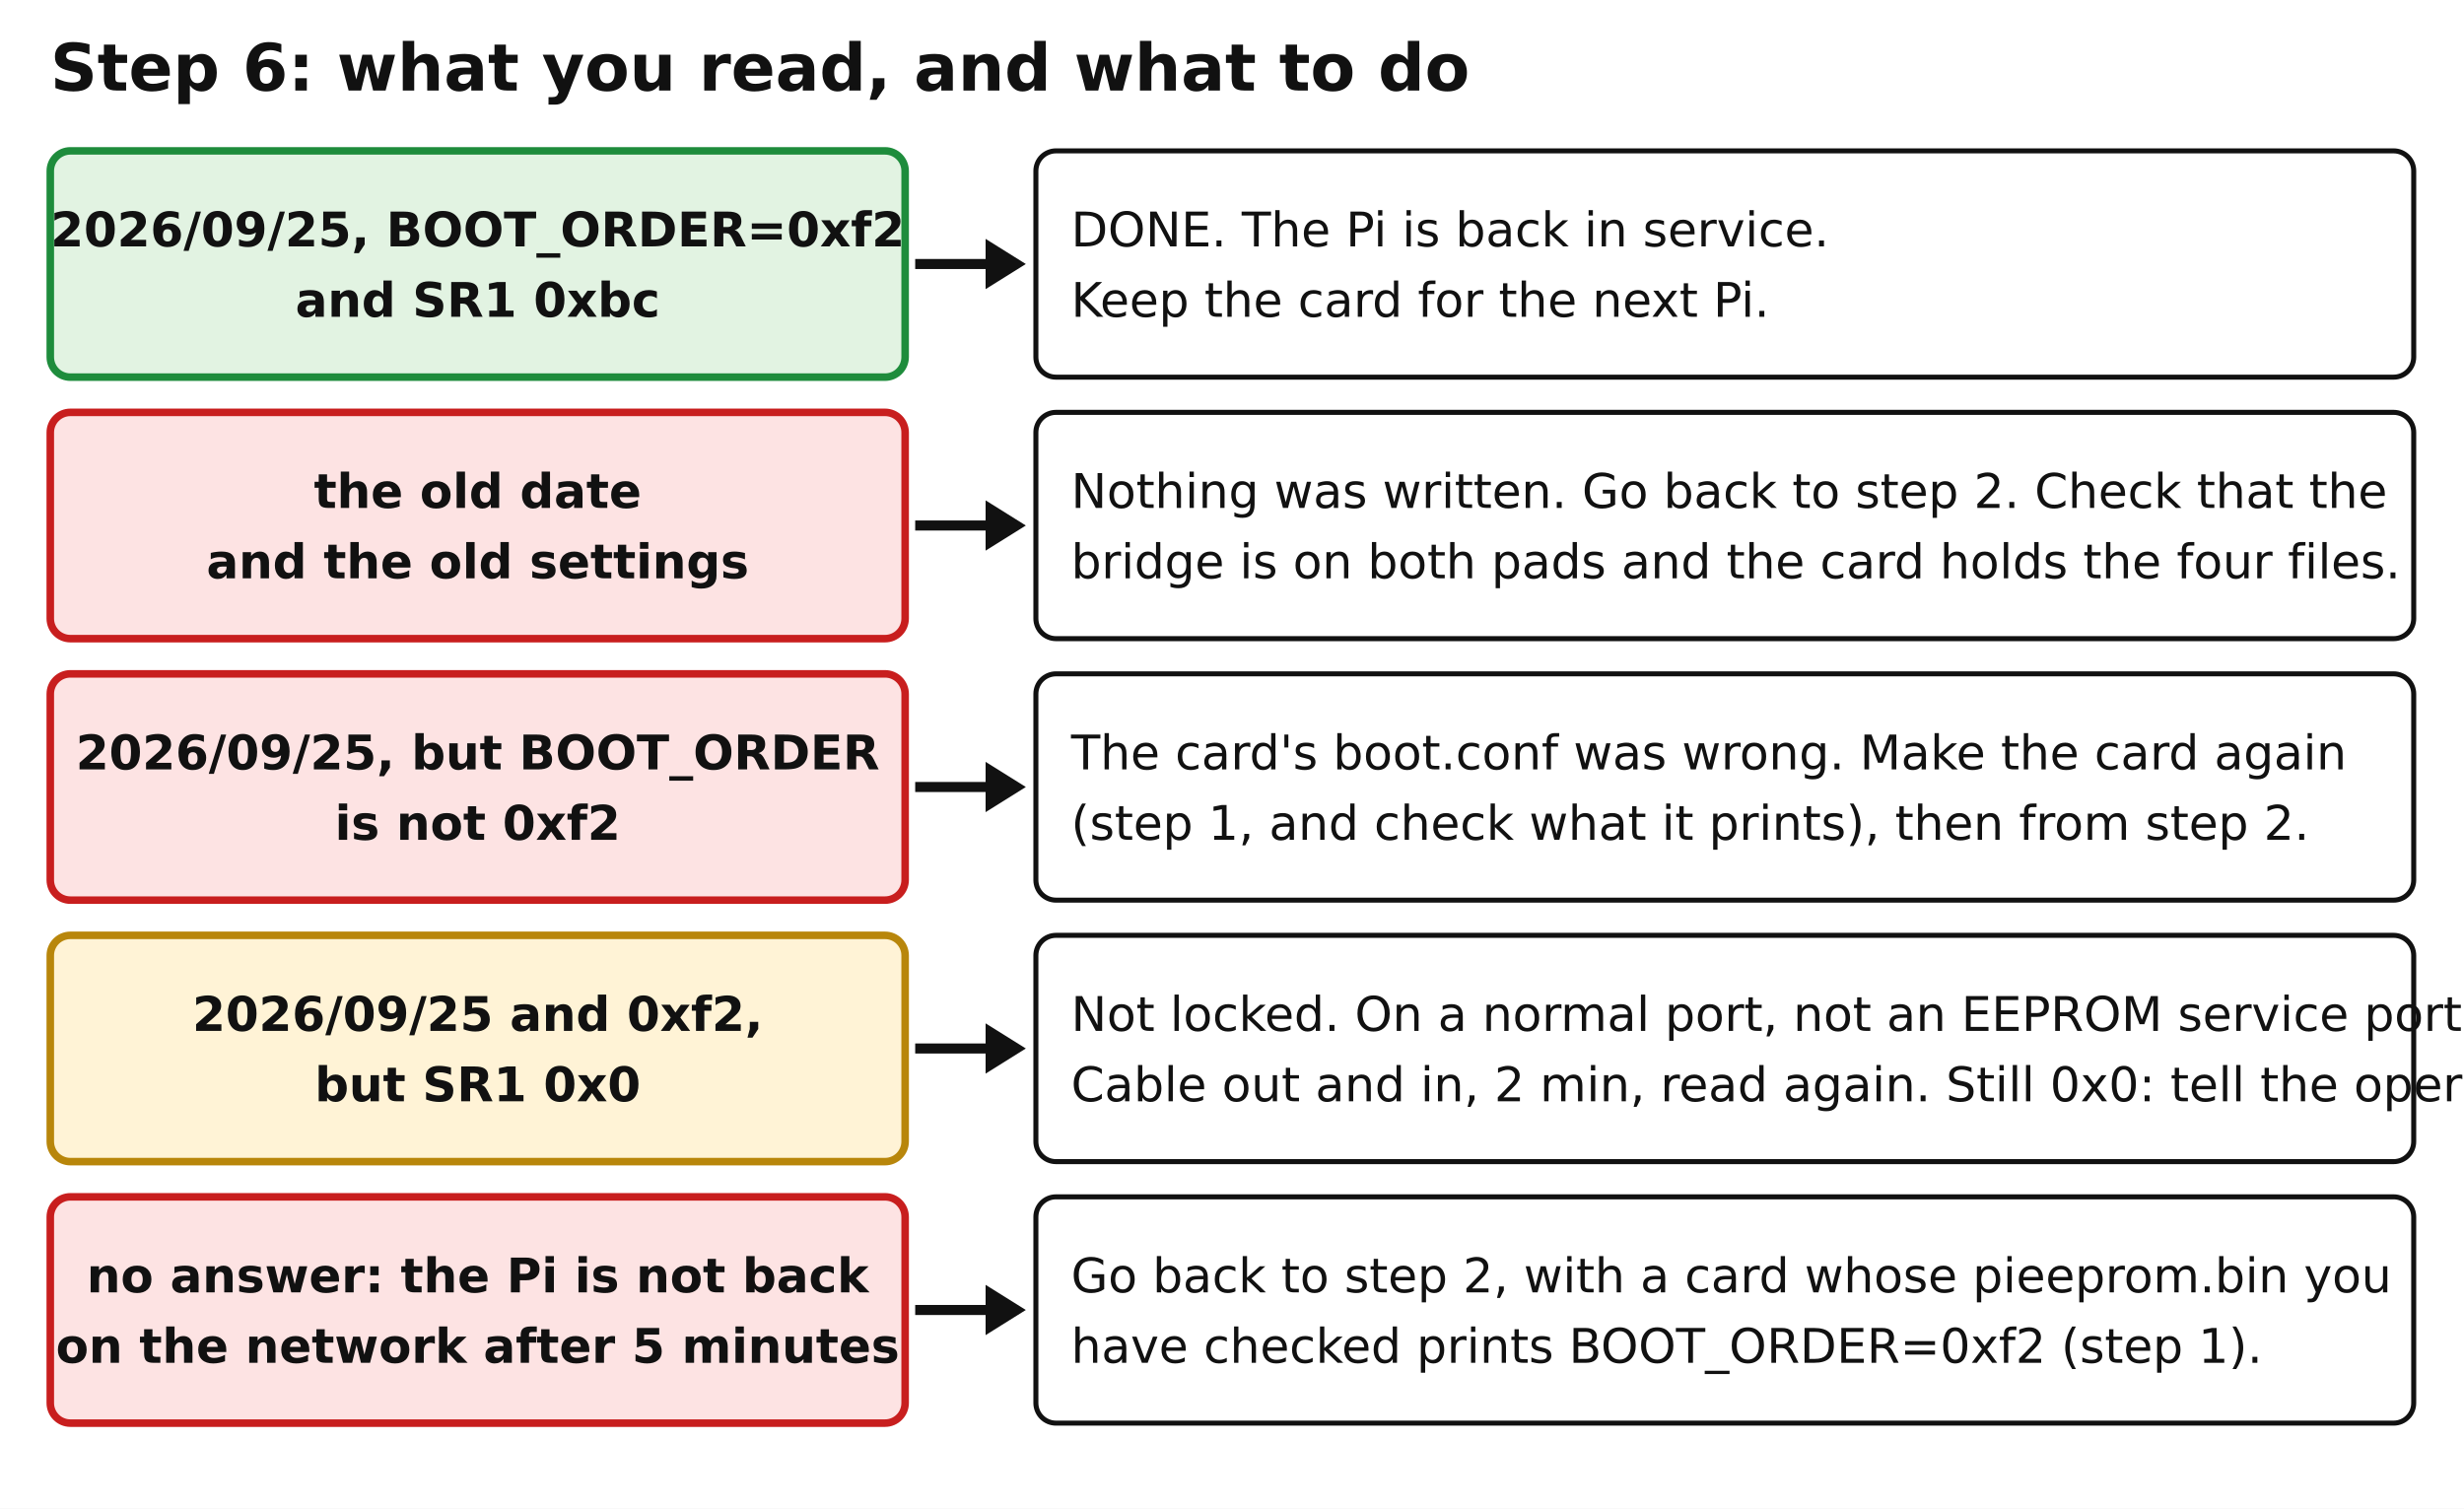
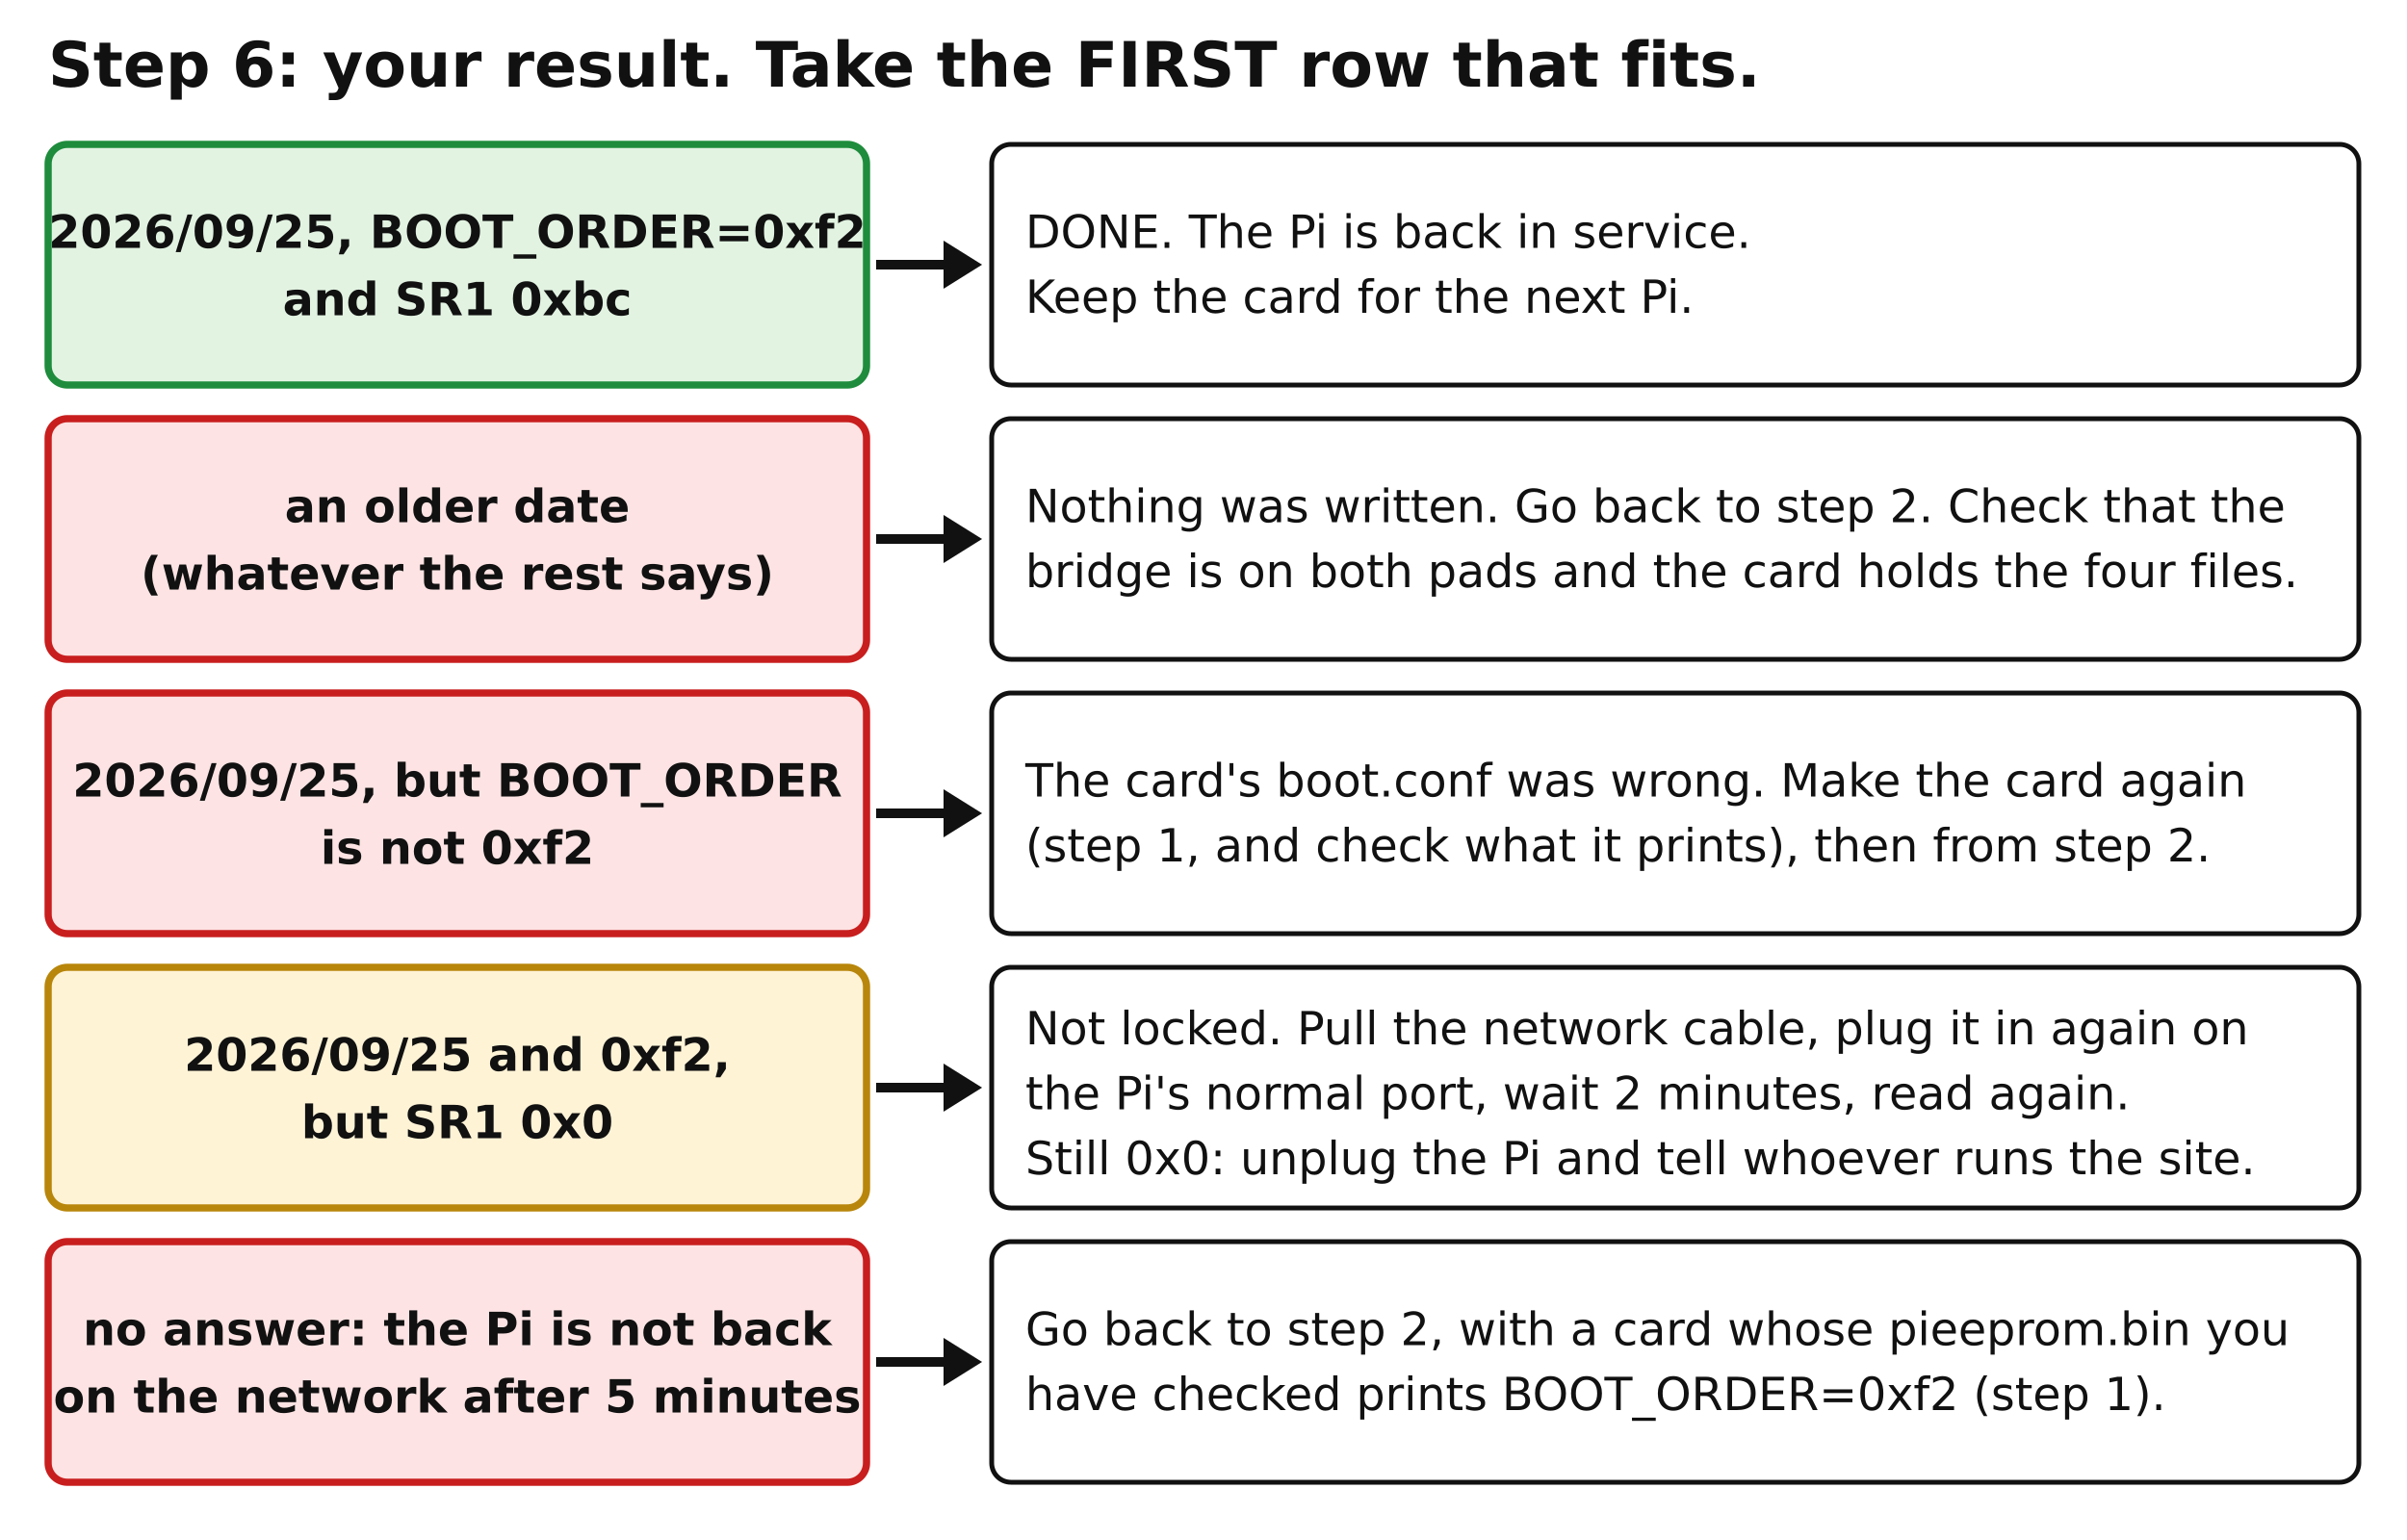
- <svg xmlns="http://www.w3.org/2000/svg" viewBox="0 0 980 600" width="980" height="600" font-family="DejaVu Sans, Arial, sans-serif">
-   <rect width="980" height="600" fill="#ffffff" />
-   <text x="20" y="36" font-size="26" font-weight="bold" fill="#111" text-anchor="start">Step 6: what you read, and what to do</text>
-   <rect x="20" y="60" width="340" height="90" rx="8" fill="#e2f3e2" stroke="#1e8c3c" stroke-width="3" />
-   <text x="190" y="98" font-size="19" font-weight="bold" fill="#111" text-anchor="middle">2026/09/25, BOOT_ORDER=0xf2</text>
-   <text x="190" y="126" font-size="19" font-weight="bold" fill="#111" text-anchor="middle">and SR1 0xbc</text>
-   <path d="M364 105 L396 105" stroke="#111" stroke-width="4" />
-   <path d="M408 105 l-16 -10 l0 20 z" fill="#111" />
-   <rect x="412" y="60" width="548" height="90" rx="8" fill="#ffffff" stroke="#111" stroke-width="2" />
-   <text x="426" y="98" font-size="19" font-weight="normal" fill="#111" text-anchor="start">DONE. The Pi is back in service.</text>
-   <text x="426" y="126" font-size="19" font-weight="normal" fill="#111" text-anchor="start">Keep the card for the next Pi.</text>
-   <rect x="20" y="164" width="340" height="90" rx="8" fill="#fde3e3" stroke="#c81e1e" stroke-width="3" />
-   <text x="190" y="202" font-size="19" font-weight="bold" fill="#111" text-anchor="middle">the old date</text>
-   <text x="190" y="230" font-size="19" font-weight="bold" fill="#111" text-anchor="middle">and the old settings</text>
-   <path d="M364 209 L396 209" stroke="#111" stroke-width="4" />
-   <path d="M408 209 l-16 -10 l0 20 z" fill="#111" />
-   <rect x="412" y="164" width="548" height="90" rx="8" fill="#ffffff" stroke="#111" stroke-width="2" />
-   <text x="426" y="202" font-size="19" font-weight="normal" fill="#111" text-anchor="start">Nothing was written. Go back to step 2. Check that the</text>
-   <text x="426" y="230" font-size="19" font-weight="normal" fill="#111" text-anchor="start">bridge is on both pads and the card holds the four files.</text>
-   <rect x="20" y="268" width="340" height="90" rx="8" fill="#fde3e3" stroke="#c81e1e" stroke-width="3" />
-   <text x="190" y="306" font-size="19" font-weight="bold" fill="#111" text-anchor="middle">2026/09/25, but BOOT_ORDER</text>
-   <text x="190" y="334" font-size="19" font-weight="bold" fill="#111" text-anchor="middle">is not 0xf2</text>
-   <path d="M364 313 L396 313" stroke="#111" stroke-width="4" />
-   <path d="M408 313 l-16 -10 l0 20 z" fill="#111" />
-   <rect x="412" y="268" width="548" height="90" rx="8" fill="#ffffff" stroke="#111" stroke-width="2" />
-   <text x="426" y="306" font-size="19" font-weight="normal" fill="#111" text-anchor="start">The card's boot.conf was wrong. Make the card again</text>
-   <text x="426" y="334" font-size="19" font-weight="normal" fill="#111" text-anchor="start">(step 1, and check what it prints), then from step 2.</text>
-   <rect x="20" y="372" width="340" height="90" rx="8" fill="#fff3d6" stroke="#b8860b" stroke-width="3" />
-   <text x="190" y="410" font-size="19" font-weight="bold" fill="#111" text-anchor="middle">2026/09/25 and 0xf2,</text>
-   <text x="190" y="438" font-size="19" font-weight="bold" fill="#111" text-anchor="middle">but SR1 0x0</text>
-   <path d="M364 417 L396 417" stroke="#111" stroke-width="4" />
-   <path d="M408 417 l-16 -10 l0 20 z" fill="#111" />
-   <rect x="412" y="372" width="548" height="90" rx="8" fill="#ffffff" stroke="#111" stroke-width="2" />
-   <text x="426" y="410" font-size="19" font-weight="normal" fill="#111" text-anchor="start">Not locked. On a normal port, not an EEPROM service port?</text>
-   <text x="426" y="438" font-size="19" font-weight="normal" fill="#111" text-anchor="start">Cable out and in, 2 min, read again. Still 0x0: tell the operator.</text>
-   <rect x="20" y="476" width="340" height="90" rx="8" fill="#fde3e3" stroke="#c81e1e" stroke-width="3" />
-   <text x="190" y="514" font-size="19" font-weight="bold" fill="#111" text-anchor="middle">no answer: the Pi is not back</text>
-   <text x="190" y="542" font-size="19" font-weight="bold" fill="#111" text-anchor="middle">on the network after 5 minutes</text>
-   <path d="M364 521 L396 521" stroke="#111" stroke-width="4" />
-   <path d="M408 521 l-16 -10 l0 20 z" fill="#111" />
-   <rect x="412" y="476" width="548" height="90" rx="8" fill="#ffffff" stroke="#111" stroke-width="2" />
-   <text x="426" y="514" font-size="19" font-weight="normal" fill="#111" text-anchor="start">Go back to step 2, with a card whose pieeprom.bin you</text>
-   <text x="426" y="542" font-size="19" font-weight="normal" fill="#111" text-anchor="start">have checked prints BOOT_ORDER=0xf2 (step 1).</text>
+ <svg xmlns="http://www.w3.org/2000/svg" viewBox="0 0 1000 640" width="1000" height="640" font-family="DejaVu Sans, Arial, sans-serif">
+   <rect width="1000" height="640" fill="#ffffff" />
+   <text x="20" y="36" font-size="26" font-weight="bold" fill="#111" text-anchor="start">Step 6: your result. Take the FIRST row that fits.</text>
+   <rect x="20" y="60" width="340" height="100" rx="8" fill="#e2f3e2" stroke="#1e8c3c" stroke-width="3" />
+   <text x="190" y="103" font-size="19" font-weight="bold" fill="#111" text-anchor="middle">2026/09/25, BOOT_ORDER=0xf2</text>
+   <text x="190" y="131" font-size="19" font-weight="bold" fill="#111" text-anchor="middle">and SR1 0xbc</text>
+   <path d="M364 110 L396 110" stroke="#111" stroke-width="4" />
+   <path d="M408 110 l-16 -10 l0 20 z" fill="#111" />
+   <rect x="412" y="60" width="568" height="100" rx="8" fill="#ffffff" stroke="#111" stroke-width="2" />
+   <text x="426" y="103" font-size="19" font-weight="normal" fill="#111" text-anchor="start">DONE. The Pi is back in service.</text>
+   <text x="426" y="130" font-size="19" font-weight="normal" fill="#111" text-anchor="start">Keep the card for the next Pi.</text>
+   <rect x="20" y="174" width="340" height="100" rx="8" fill="#fde3e3" stroke="#c81e1e" stroke-width="3" />
+   <text x="190" y="217" font-size="19" font-weight="bold" fill="#111" text-anchor="middle">an older date</text>
+   <text x="190" y="245" font-size="19" font-weight="bold" fill="#111" text-anchor="middle">(whatever the rest says)</text>
+   <path d="M364 224 L396 224" stroke="#111" stroke-width="4" />
+   <path d="M408 224 l-16 -10 l0 20 z" fill="#111" />
+   <rect x="412" y="174" width="568" height="100" rx="8" fill="#ffffff" stroke="#111" stroke-width="2" />
+   <text x="426" y="217" font-size="19" font-weight="normal" fill="#111" text-anchor="start">Nothing was written. Go back to step 2. Check that the</text>
+   <text x="426" y="244" font-size="19" font-weight="normal" fill="#111" text-anchor="start">bridge is on both pads and the card holds the four files.</text>
+   <rect x="20" y="288" width="340" height="100" rx="8" fill="#fde3e3" stroke="#c81e1e" stroke-width="3" />
+   <text x="190" y="331" font-size="19" font-weight="bold" fill="#111" text-anchor="middle">2026/09/25, but BOOT_ORDER</text>
+   <text x="190" y="359" font-size="19" font-weight="bold" fill="#111" text-anchor="middle">is not 0xf2</text>
+   <path d="M364 338 L396 338" stroke="#111" stroke-width="4" />
+   <path d="M408 338 l-16 -10 l0 20 z" fill="#111" />
+   <rect x="412" y="288" width="568" height="100" rx="8" fill="#ffffff" stroke="#111" stroke-width="2" />
+   <text x="426" y="331" font-size="19" font-weight="normal" fill="#111" text-anchor="start">The card's boot.conf was wrong. Make the card again</text>
+   <text x="426" y="358" font-size="19" font-weight="normal" fill="#111" text-anchor="start">(step 1, and check what it prints), then from step 2.</text>
+   <rect x="20" y="402" width="340" height="100" rx="8" fill="#fff3d6" stroke="#b8860b" stroke-width="3" />
+   <text x="190" y="445" font-size="19" font-weight="bold" fill="#111" text-anchor="middle">2026/09/25 and 0xf2,</text>
+   <text x="190" y="473" font-size="19" font-weight="bold" fill="#111" text-anchor="middle">but SR1 0x0</text>
+   <path d="M364 452 L396 452" stroke="#111" stroke-width="4" />
+   <path d="M408 452 l-16 -10 l0 20 z" fill="#111" />
+   <rect x="412" y="402" width="568" height="100" rx="8" fill="#ffffff" stroke="#111" stroke-width="2" />
+   <text x="426" y="434" font-size="19" font-weight="normal" fill="#111" text-anchor="start">Not locked. Pull the network cable, plug it in again on</text>
+   <text x="426" y="461" font-size="19" font-weight="normal" fill="#111" text-anchor="start">the Pi's normal port, wait 2 minutes, read again.</text>
+   <text x="426" y="488" font-size="19" font-weight="normal" fill="#111" text-anchor="start">Still 0x0: unplug the Pi and tell whoever runs the site.</text>
+   <rect x="20" y="516" width="340" height="100" rx="8" fill="#fde3e3" stroke="#c81e1e" stroke-width="3" />
+   <text x="190" y="559" font-size="19" font-weight="bold" fill="#111" text-anchor="middle">no answer: the Pi is not back</text>
+   <text x="190" y="587" font-size="19" font-weight="bold" fill="#111" text-anchor="middle">on the network after 5 minutes</text>
+   <path d="M364 566 L396 566" stroke="#111" stroke-width="4" />
+   <path d="M408 566 l-16 -10 l0 20 z" fill="#111" />
+   <rect x="412" y="516" width="568" height="100" rx="8" fill="#ffffff" stroke="#111" stroke-width="2" />
+   <text x="426" y="559" font-size="19" font-weight="normal" fill="#111" text-anchor="start">Go back to step 2, with a card whose pieeprom.bin you</text>
+   <text x="426" y="586" font-size="19" font-weight="normal" fill="#111" text-anchor="start">have checked prints BOOT_ORDER=0xf2 (step 1).</text>
</svg>
